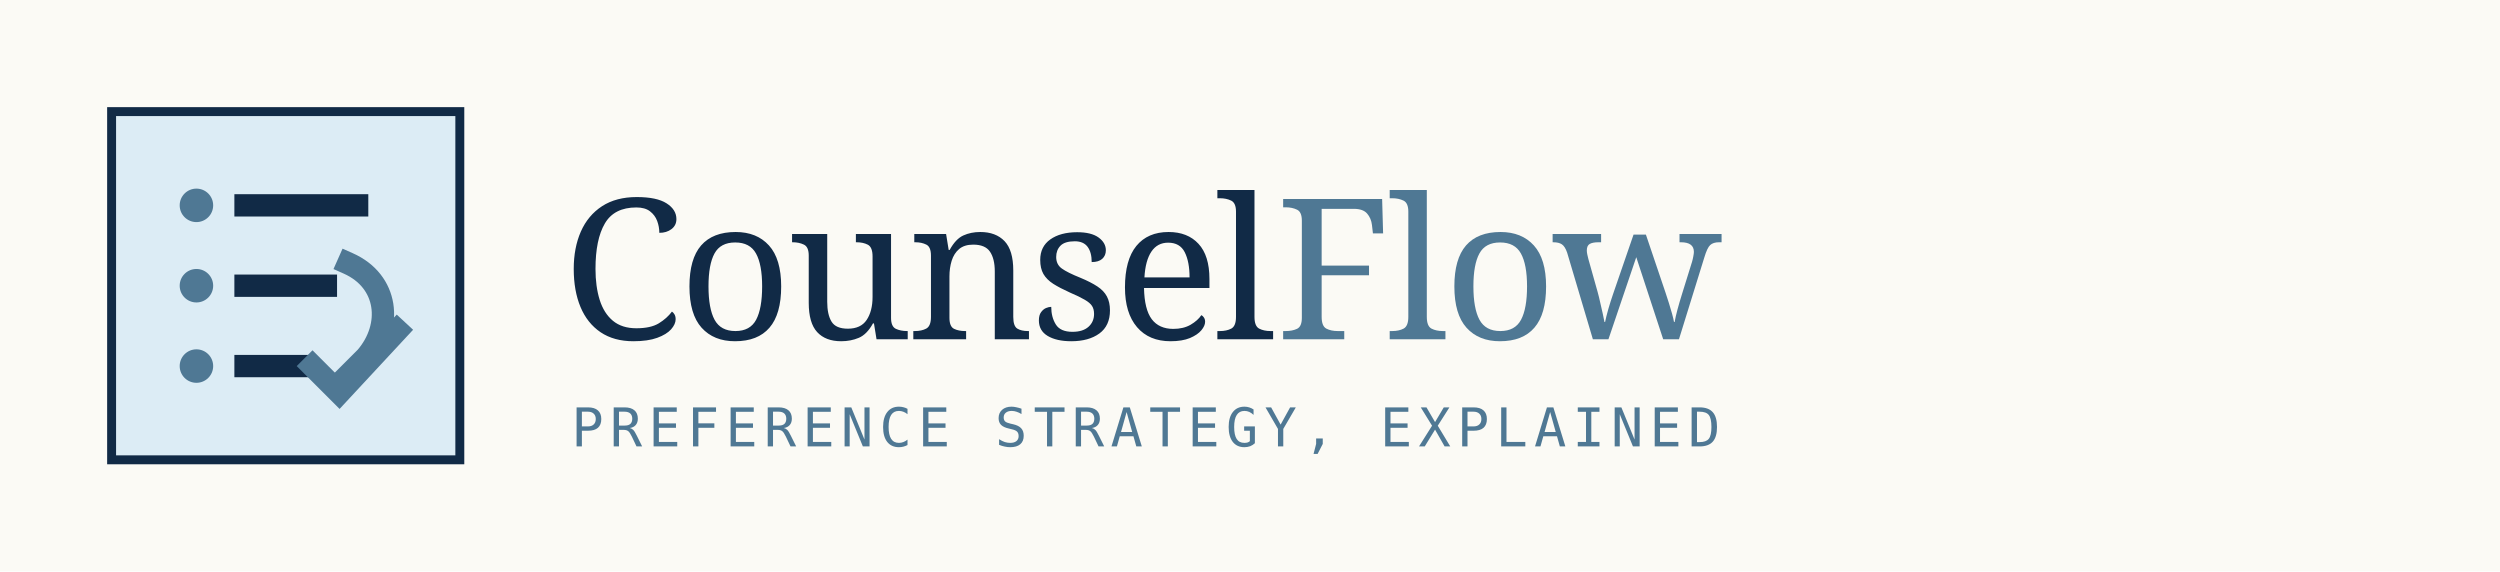
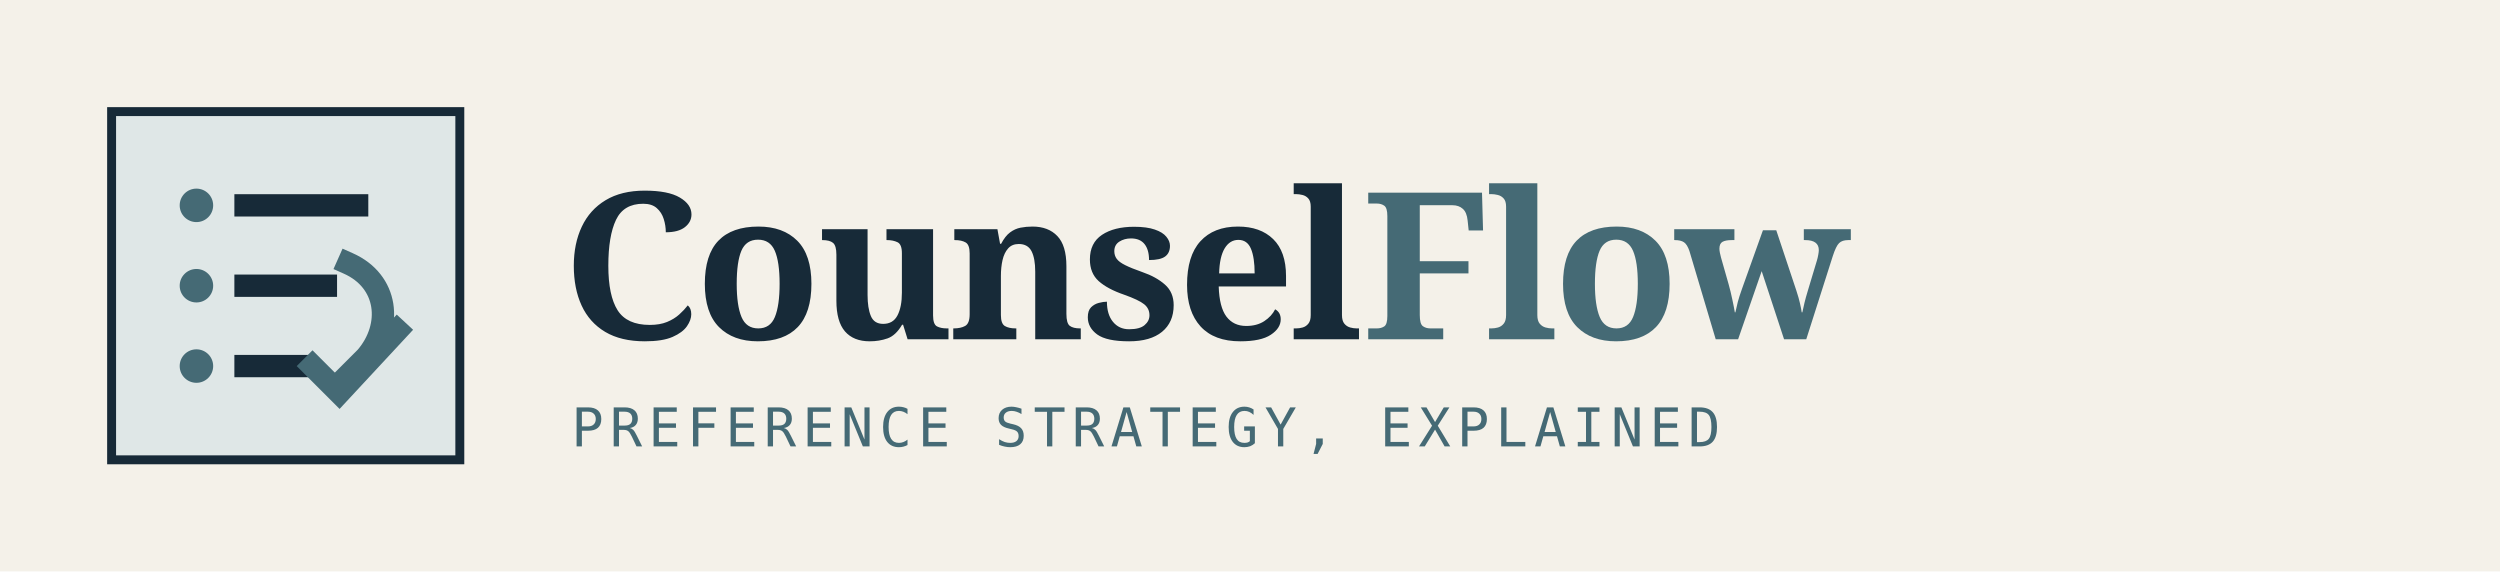
<svg xmlns="http://www.w3.org/2000/svg" width="560" height="128" viewBox="0 0 560 128" fill="none" role="img" aria-labelledby="title description">
-   <rect width="560" height="128" fill="#FBFAF5" />
+   <rect width="560" height="128" fill="#F4F1E9" />
  <g transform="translate(24 24)">
-     <rect x="1" y="1" width="78" height="78" fill="#DCECF5" stroke="#112A46" stroke-width="2" />
-     <circle cx="20" cy="22" r="3.75" fill="#4F7894" />
-     <circle cx="20" cy="40" r="3.75" fill="#4F7894" />
-     <circle cx="20" cy="58" r="3.75" fill="#4F7894" />
-     <path d="M31 22H56M31 40H49M31 58H44" stroke="#112A46" stroke-width="5" stroke-linecap="square" />
-     <path d="M54 35C63 39 64 49 58 56L52 62" stroke="#4F7894" stroke-width="5" stroke-linecap="square" />
-     <path d="M46 58L52 64L65 50" stroke="#4F7894" stroke-width="5" stroke-linecap="square" stroke-linejoin="miter" />
+     <rect x="1" y="1" width="78" height="78" fill="#DFE7E7" stroke="#172A38" stroke-width="2" />
+     <circle cx="20" cy="22" r="3.75" fill="#456A75" />
+     <circle cx="20" cy="40" r="3.75" fill="#456A75" />
+     <circle cx="20" cy="58" r="3.75" fill="#456A75" />
+     <path d="M31 22H56M31 40H49M31 58H44" stroke="#172A38" stroke-width="5" stroke-linecap="square" />
+     <path d="M54 35C63 39 64 49 58 56L52 62" stroke="#456A75" stroke-width="5" stroke-linecap="square" />
+     <path d="M46 58L52 64L65 50" stroke="#456A75" stroke-width="5" stroke-linecap="square" stroke-linejoin="miter" />
  </g>
-   <text x="126" y="76" fill="#112A46" font-family="Libre Baskerville, Georgia, serif" font-size="44" font-weight="400" letter-spacing="-1">Counsel<tspan fill="#4F7894">Flow</tspan>
+   <text x="126" y="76" fill="#172A38" font-family="Alegreya, Georgia, serif" font-size="46" font-weight="600" letter-spacing="-1">Counsel<tspan fill="#456A75">Flow</tspan>
  </text>
-   <text x="128" y="100" fill="#4F7894" font-family="IBM Plex Mono, Consolas, monospace" font-size="12" letter-spacing="1.4">PREFERENCE STRATEGY, EXPLAINED</text>
+   <text x="128" y="100" fill="#456A75" font-family="Azeret Mono, Consolas, monospace" font-size="12" letter-spacing="1.4">PREFERENCE STRATEGY, EXPLAINED</text>
</svg>
